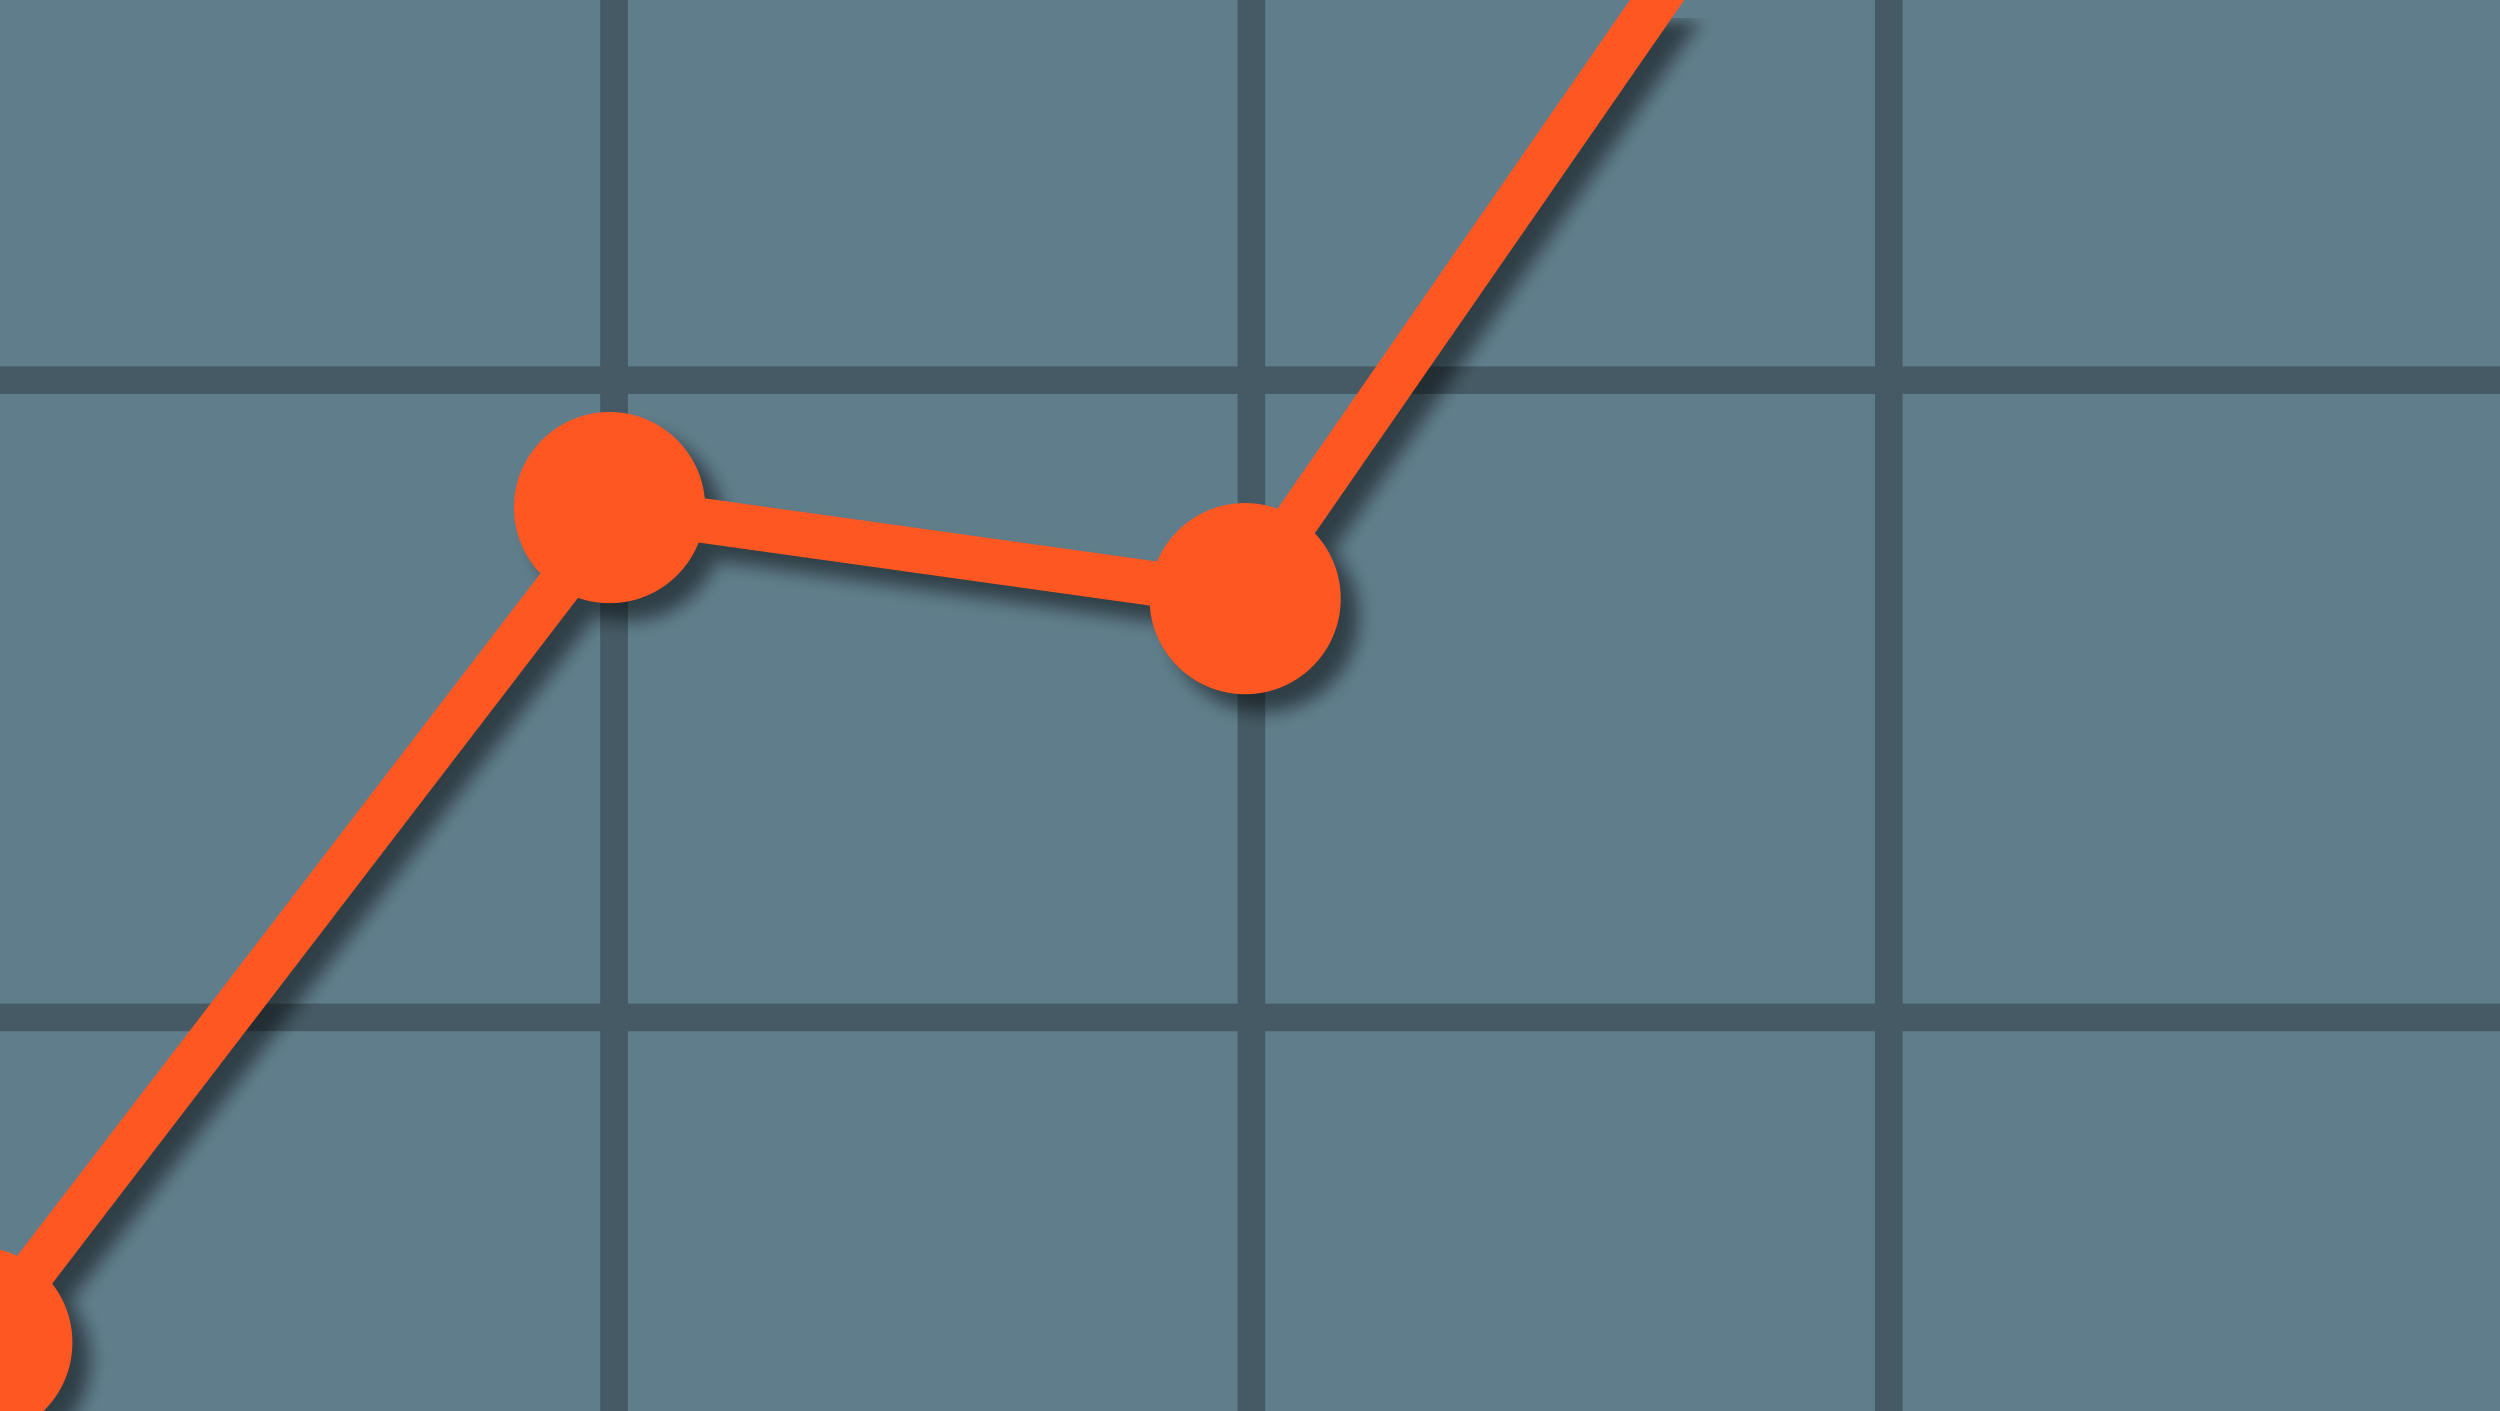
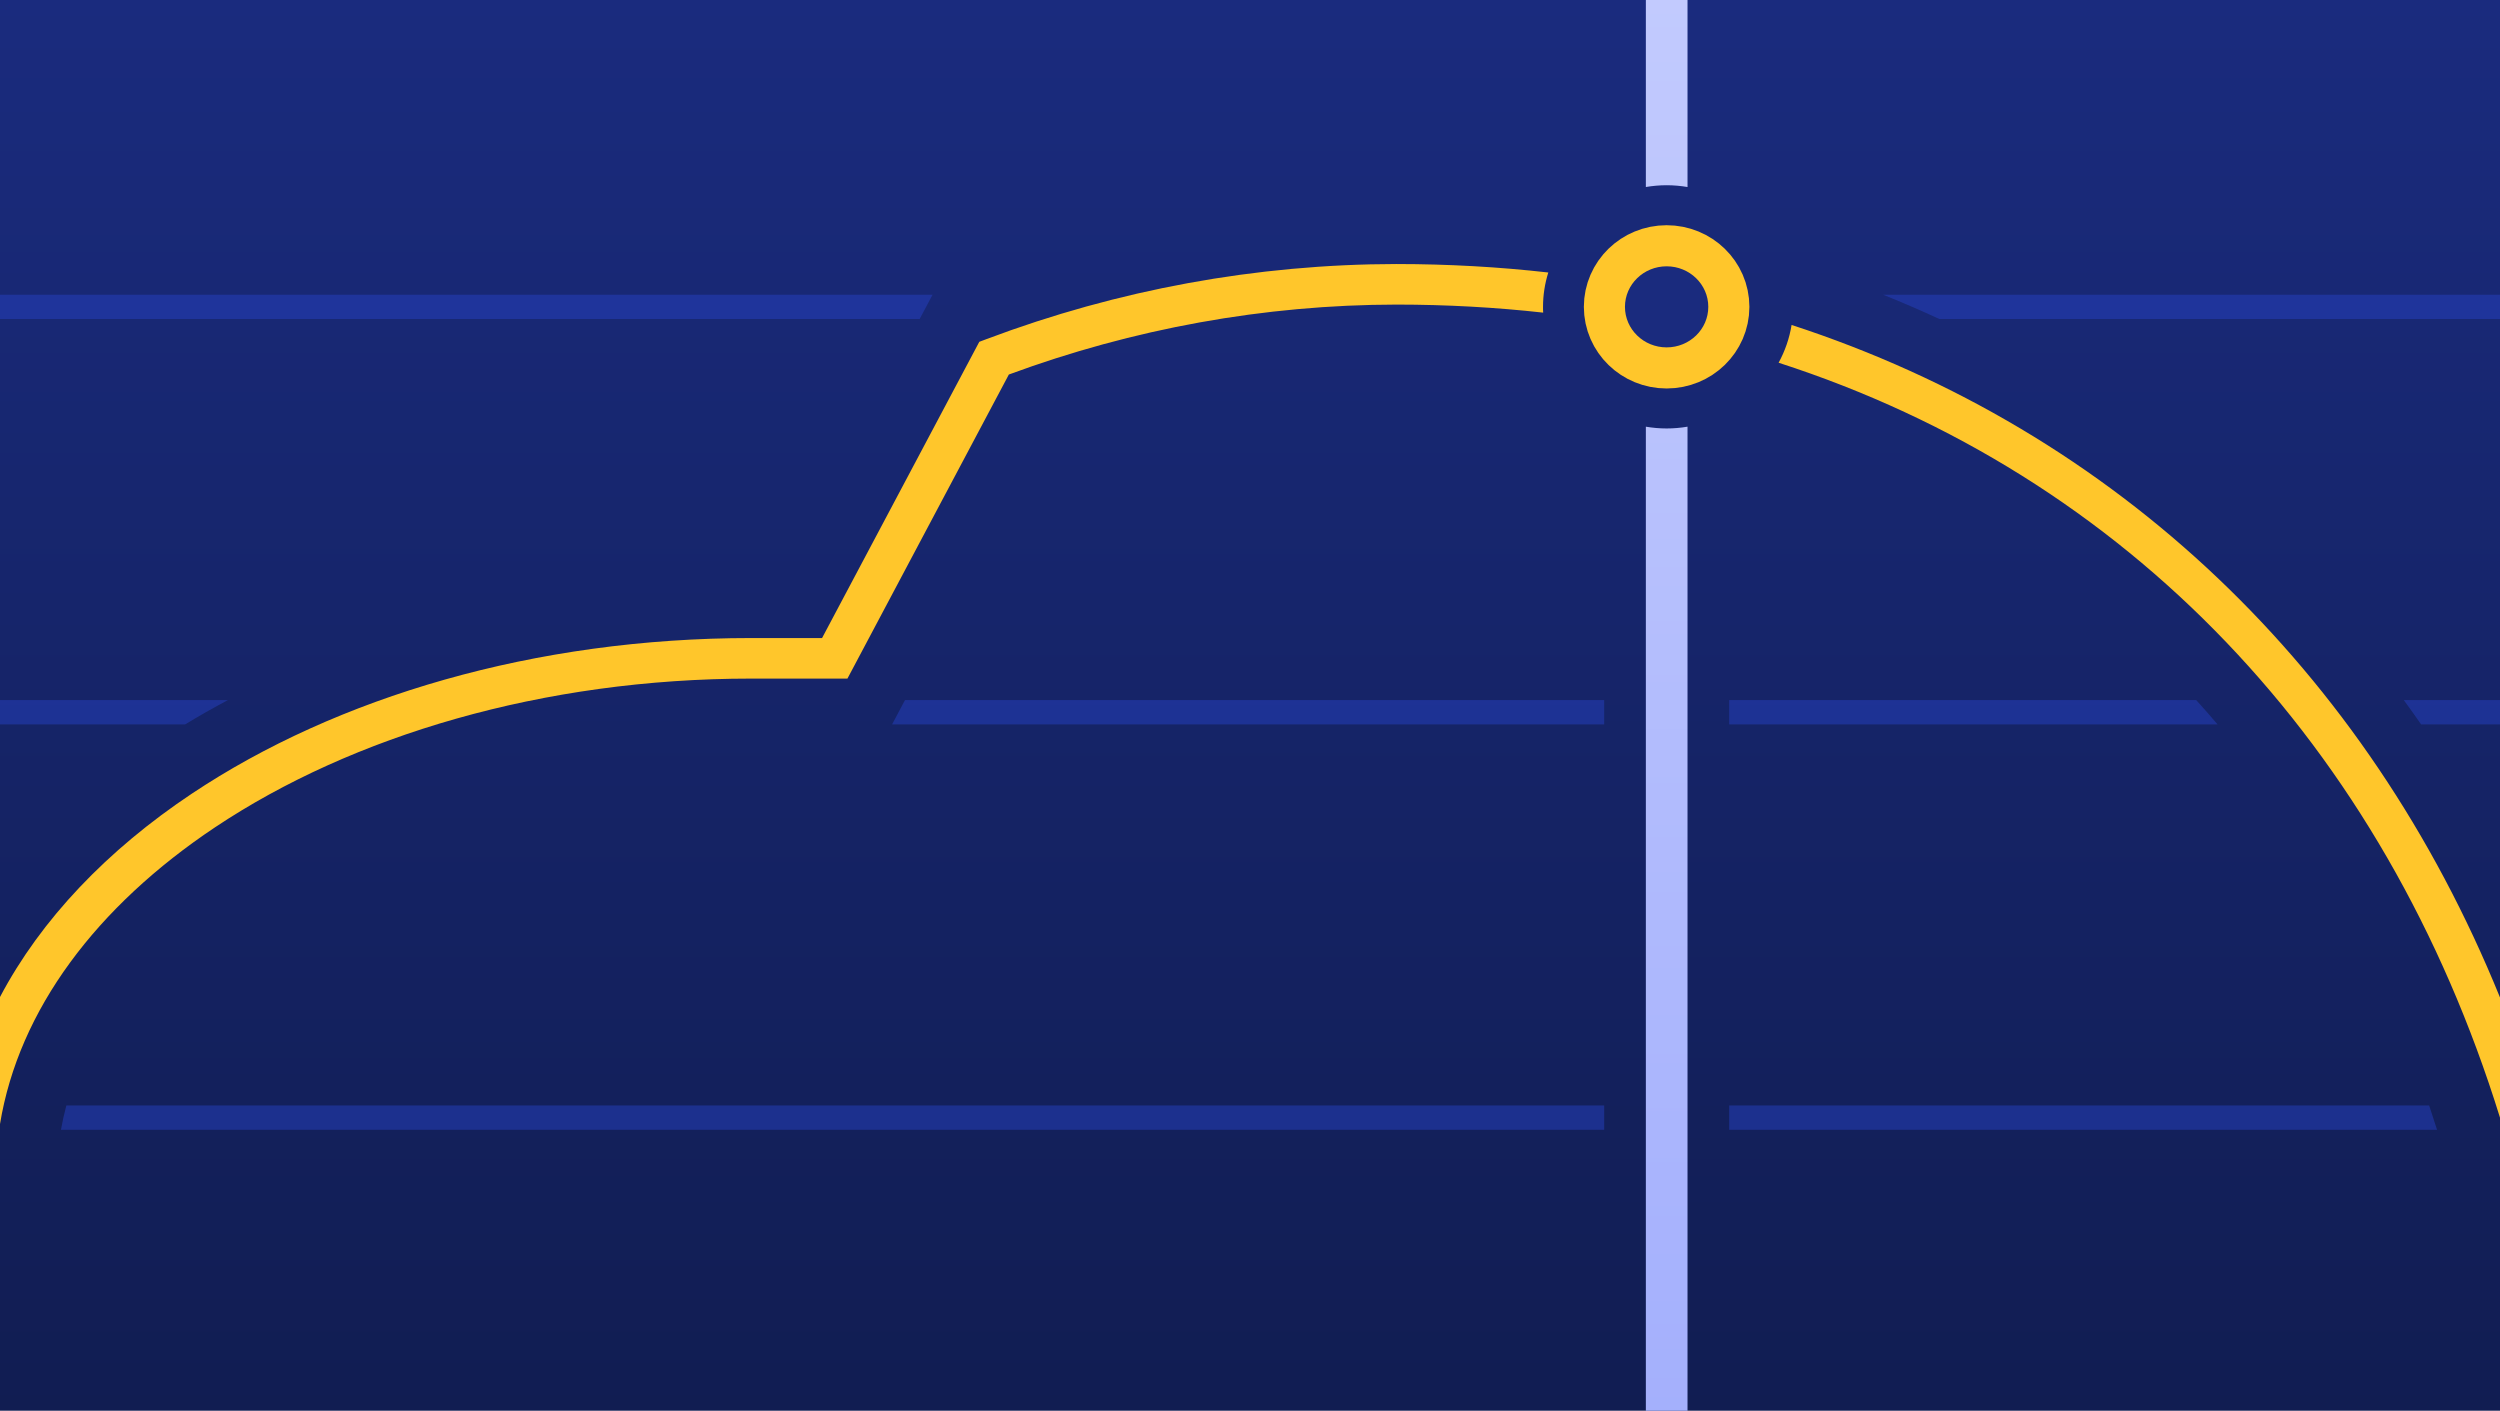
<svg xmlns="http://www.w3.org/2000/svg" xmlns:xlink="http://www.w3.org/1999/xlink" width="280" height="158" id="svg3443" version="1.1">
  <defs id="defs3445">
    <radialGradient xlink:href="#linearGradient3907" id="radialGradient4074" gradientUnits="userSpaceOnUse" gradientTransform="translate(0,-8.7072331e-6)" cx="126.264" cy="927.06" fx="126.264" fy="927.06" r="101.538" />
    <linearGradient id="linearGradient3907">
      <stop style="stop-color:#ffffff;stop-opacity:1;" offset="0" id="stop3909" />
      <stop style="stop-color:#b4b4b4;stop-opacity:1;" offset="1" id="stop3911" />
    </linearGradient>
    <linearGradient id="linearGradient3304">
      <stop style="stop-color:#ffffff;stop-opacity:1;" offset="0" id="stop3306" />
      <stop style="stop-color:#b4b4b4;stop-opacity:1;" offset="1" id="stop3308" />
    </linearGradient>
    <linearGradient id="linearGradient3311">
      <stop style="stop-color:#ffffff;stop-opacity:1;" offset="0" id="stop3313" />
      <stop style="stop-color:#b4b4b4;stop-opacity:1;" offset="1" id="stop3315" />
    </linearGradient>
    <linearGradient id="linearGradient3318">
      <stop style="stop-color:#ffffff;stop-opacity:1;" offset="0" id="stop3320" />
      <stop style="stop-color:#b4b4b4;stop-opacity:1;" offset="1" id="stop3322" />
    </linearGradient>
    <linearGradient id="linearGradient3325">
      <stop style="stop-color:#ffffff;stop-opacity:1;" offset="0" id="stop3327" />
      <stop style="stop-color:#b4b4b4;stop-opacity:1;" offset="1" id="stop3329" />
    </linearGradient>
    <linearGradient id="linearGradient3332">
      <stop style="stop-color:#ffffff;stop-opacity:1;" offset="0" id="stop3334" />
      <stop style="stop-color:#b4b4b4;stop-opacity:1;" offset="1" id="stop3336" />
    </linearGradient>
    <linearGradient id="linearGradient3339">
      <stop style="stop-color:#ffffff;stop-opacity:1;" offset="0" id="stop3341" />
      <stop style="stop-color:#b4b4b4;stop-opacity:1;" offset="1" id="stop3343" />
    </linearGradient>
    <linearGradient id="linearGradient3346">
      <stop style="stop-color:#ffffff;stop-opacity:1;" offset="0" id="stop3348" />
      <stop style="stop-color:#b4b4b4;stop-opacity:1;" offset="1" id="stop3350" />
    </linearGradient>
    <linearGradient id="linearGradient3353">
      <stop style="stop-color:#ffffff;stop-opacity:1;" offset="0" id="stop3355" />
      <stop style="stop-color:#b4b4b4;stop-opacity:1;" offset="1" id="stop3357" />
    </linearGradient>
    <linearGradient id="linearGradient3360">
      <stop style="stop-color:#ffffff;stop-opacity:1;" offset="0" id="stop3362" />
      <stop style="stop-color:#b4b4b4;stop-opacity:1;" offset="1" id="stop3364" />
    </linearGradient>
    <linearGradient id="linearGradient3367">
      <stop style="stop-color:#ffffff;stop-opacity:1;" offset="0" id="stop3369" />
      <stop style="stop-color:#b4b4b4;stop-opacity:1;" offset="1" id="stop3371" />
    </linearGradient>
    <linearGradient id="linearGradient3374">
      <stop style="stop-color:#ffffff;stop-opacity:1;" offset="0" id="stop3376" />
      <stop style="stop-color:#b4b4b4;stop-opacity:1;" offset="1" id="stop3378" />
    </linearGradient>
    <linearGradient id="linearGradient3381">
      <stop style="stop-color:#ffffff;stop-opacity:1;" offset="0" id="stop3383" />
      <stop style="stop-color:#b4b4b4;stop-opacity:1;" offset="1" id="stop3385" />
    </linearGradient>
    <linearGradient id="linearGradient3388">
      <stop style="stop-color:#ffffff;stop-opacity:1;" offset="0" id="stop3390" />
      <stop style="stop-color:#b4b4b4;stop-opacity:1;" offset="1" id="stop3392" />
    </linearGradient>
    <linearGradient id="linearGradient3395">
      <stop style="stop-color:#ffffff;stop-opacity:1;" offset="0" id="stop3397" />
      <stop style="stop-color:#b4b4b4;stop-opacity:1;" offset="1" id="stop3399" />
    </linearGradient>
    <linearGradient id="linearGradient3402">
      <stop style="stop-color:#ffffff;stop-opacity:1;" offset="0" id="stop3404" />
      <stop style="stop-color:#b4b4b4;stop-opacity:1;" offset="1" id="stop3406" />
    </linearGradient>
    <linearGradient id="linearGradient3409">
      <stop style="stop-color:#ffffff;stop-opacity:1;" offset="0" id="stop3411" />
      <stop style="stop-color:#b4b4b4;stop-opacity:1;" offset="1" id="stop3413" />
    </linearGradient>
    <filter id="filter4587" style="color-interpolation-filters:sRGB;">
      <feFlood id="feFlood4589" flood-opacity="0.5" flood-color="rgb(0,0,0)" result="flood" />
      <feComposite id="feComposite4591" in2="SourceGraphic" in="flood" operator="in" result="composite1" />
      <feGaussianBlur id="feGaussianBlur4593" in="composite" stdDeviation="1" result="blur" />
      <feOffset id="feOffset4595" dx="2" dy="2" result="offset" />
      <feComposite id="feComposite4597" in2="offset" in="SourceGraphic" operator="over" result="composite2" />
    </filter>
    <filter id="filter4733" style="color-interpolation-filters:sRGB;">
      <feFlood id="feFlood4735" flood-opacity="0.5" flood-color="rgb(0,0,0)" result="flood" />
      <feComposite id="feComposite4737" in2="SourceGraphic" in="flood" operator="in" result="composite1" />
      <feGaussianBlur id="feGaussianBlur4739" in="composite" stdDeviation="1" result="blur" />
      <feOffset id="feOffset4741" dx="2" dy="2" result="offset" />
      <feComposite id="feComposite4743" in2="offset" in="SourceGraphic" operator="over" result="composite2" />
    </filter>
+     <linearGradient xlink:href="#linearGradient5031" id="linearGradient5033" x1="4977.838" y1="1226.951" x2="4977.838" y2="1826.577" gradientUnits="userSpaceOnUse" gradientTransform="matrix(0.4666667,0,0,0.4540471,-2137.336,-611.5242)" />
+     <linearGradient id="linearGradient5031">
+       <stop style="stop-color:#ccd3fe;stop-opacity:1" offset="0" id="stop5027" />
+       <stop style="stop-color:#99a6fc;stop-opacity:1" offset="1" id="stop5029" />
+     </linearGradient>
+     <linearGradient xlink:href="#linearGradient5039" id="linearGradient5041" x1="4887.006" y1="1346.83" x2="4887.006" y2="1694.811" gradientUnits="userSpaceOnUse" gradientTransform="matrix(0.4666667,0,0,0.4540471,-2137.336,282.838)" />
+     <linearGradient id="linearGradient5039">
+       <stop style="stop-color:#2036a0;stop-opacity:1;" offset="0" id="stop5035" />
+       <stop style="stop-color:#1b2e89;stop-opacity:1" offset="1" id="stop5037" />
+     </linearGradient>
+     <linearGradient id="linearGradient4996">
+       <stop style="stop-color:#1a2b7e;stop-opacity:1;" offset="0" id="stop4992" />
+       <stop style="stop-color:#111d52;stop-opacity:1" offset="1" id="stop4994" />
+     </linearGradient>
+     <linearGradient xlink:href="#linearGradient4996" id="linearGradient958" x1="140.714" y1="894.362" x2="140.714" y2="1052.362" gradientUnits="userSpaceOnUse" />
  </defs>
-   <g id="layer1" transform="translate(0,-894.3622)">
-     <rect style="fill:#ffffff;fill-opacity:1;stroke:none;opacity:0.25" id="rect3648" width="280" height="158" x="0" y="894.362" />
-     <g id="g4763" transform="translate(0,-8)">
-       <g id="g4745">
-         <rect style="fill:#607d8b;fill-opacity:1;stroke:#455a64;stroke-width:3.076;stroke-miterlimit:4;stroke-opacity:1;stroke-dasharray:none" id="rect3821" width="71.382" height="71.382" x="-2.597" y="944.937" ry="0" />
-         <rect ry="0" y="944.937" x="68.786" height="71.382" width="71.382" id="rect3823" style="fill:#607d8b;fill-opacity:1;stroke:#455a64;stroke-width:3.076;stroke-miterlimit:4;stroke-opacity:1;stroke-dasharray:none" />
-         <rect style="fill:#607d8b;fill-opacity:1;stroke:#455a64;stroke-width:3.076;stroke-miterlimit:4;stroke-opacity:1;stroke-dasharray:none" id="rect3825" width="71.382" height="71.382" x="140.168" y="944.937" ry="0" />
-         <rect ry="0" y="944.937" x="211.551" height="71.382" width="71.382" id="rect3827" style="fill:#607d8b;fill-opacity:1;stroke:#455a64;stroke-width:3.076;stroke-miterlimit:4;stroke-opacity:1;stroke-dasharray:none" />
-         <rect ry="0" y="873.555" x="-2.597" height="71.382" width="71.382" id="rect4949" style="fill:#607d8b;fill-opacity:1;stroke:#455a64;stroke-width:3.076;stroke-miterlimit:4;stroke-opacity:1;stroke-dasharray:none" />
-         <rect style="fill:#607d8b;fill-opacity:1;stroke:#455a64;stroke-width:3.076;stroke-miterlimit:4;stroke-opacity:1;stroke-dasharray:none" id="rect4951" width="71.382" height="71.382" x="68.786" y="873.555" ry="0" />
-         <rect ry="0" y="873.555" x="140.168" height="71.382" width="71.382" id="rect4953" style="fill:#607d8b;fill-opacity:1;stroke:#455a64;stroke-width:3.076;stroke-miterlimit:4;stroke-opacity:1;stroke-dasharray:none" />
-         <rect style="fill:#607d8b;fill-opacity:1;stroke:#455a64;stroke-width:3.076;stroke-miterlimit:4;stroke-opacity:1;stroke-dasharray:none" id="rect4955" width="71.382" height="71.382" x="211.551" y="873.555" ry="0" />
-         <rect style="fill:#607d8b;fill-opacity:1;stroke:#455a64;stroke-width:3.076;stroke-miterlimit:4;stroke-opacity:1;stroke-dasharray:none" id="rect4957" width="71.382" height="71.382" x="-2.597" y="802.172" ry="0" />
-         <rect ry="0" y="802.172" x="68.786" height="71.382" width="71.382" id="rect4959" style="fill:#607d8b;fill-opacity:1;stroke:#455a64;stroke-width:3.076;stroke-miterlimit:4;stroke-opacity:1;stroke-dasharray:none" />
-         <rect style="fill:#607d8b;fill-opacity:1;stroke:#455a64;stroke-width:3.076;stroke-miterlimit:4;stroke-opacity:1;stroke-dasharray:none" id="rect4961" width="71.382" height="71.382" x="140.168" y="802.172" ry="0" />
-         <rect ry="0" y="802.172" x="211.551" height="71.382" width="71.382" id="rect4963" style="fill:#607d8b;fill-opacity:1;stroke:#455a64;stroke-width:3.076;stroke-miterlimit:4;stroke-opacity:1;stroke-dasharray:none" />
-         <rect style="fill:#607d8b;fill-opacity:1;stroke:#455a64;stroke-width:3.076;stroke-miterlimit:4;stroke-opacity:1;stroke-dasharray:none" id="rect3046" width="71.382" height="71.382" x="-2.597" y="1016.319" ry="0" />
-         <rect ry="0" y="1016.319" x="68.786" height="71.382" width="71.382" id="rect3048" style="fill:#607d8b;fill-opacity:1;stroke:#455a64;stroke-width:3.076;stroke-miterlimit:4;stroke-opacity:1;stroke-dasharray:none" />
-         <rect style="fill:#607d8b;fill-opacity:1;stroke:#455a64;stroke-width:3.076;stroke-miterlimit:4;stroke-opacity:1;stroke-dasharray:none" id="rect3050" width="71.382" height="71.382" x="140.168" y="1016.319" ry="0" />
-         <rect ry="0" y="1016.319" x="211.551" height="71.382" width="71.382" id="rect3052" style="fill:#607d8b;fill-opacity:1;stroke:#455a64;stroke-width:3.076;stroke-miterlimit:4;stroke-opacity:1;stroke-dasharray:none" />
-       </g>
-       <g style="filter:url(#filter4733)" id="g4718">
-         <path transform="matrix(4.282949,0,0,4.282949,-220.8233,644.4167)" d="M 70,73.5 C 70,74.881 68.881,76 67.5,76 66.119,76 65,74.881 65,73.5 65,72.119 66.119,71 67.5,71 c 1.381,0 2.5,1.119 2.5,2.5 z" id="path4965" style="fill:#ff5722;fill-opacity:1;stroke:none" />
-         <path style="fill:#ff5722;fill-opacity:1;stroke:none" id="path4967" d="M 70,73.5 C 70,74.881 68.881,76 67.5,76 66.119,76 65,74.881 65,73.5 65,72.119 66.119,71 67.5,71 c 1.381,0 2.5,1.119 2.5,2.5 z" transform="matrix(4.282949,0,0,4.282949,-149.6448,654.6143)" />
-         <path style="fill:#ff5722;fill-opacity:1;stroke:none" id="path4971" d="M 70,73.5 C 70,74.881 68.881,76 67.5,76 66.119,76 65,74.881 65,73.5 65,72.119 66.119,71 67.5,71 c 1.381,0 2.5,1.119 2.5,2.5 z" transform="matrix(4.282949,0,0,4.282949,-78.05833,549.58)" />
-         <path transform="matrix(4.282949,0,0,4.282949,-6.165968,504.7111)" d="M 70,73.5 C 70,74.881 68.881,76 67.5,76 66.119,76 65,74.881 65,73.5 65,72.119 66.119,71 67.5,71 c 1.381,0 2.5,1.119 2.5,2.5 z" id="path4973" style="fill:#ff5722;fill-opacity:1;stroke:none" />
-         <path id="path4975" d="M 137.619,968.901 68.276,959.214" style="fill:none;stroke:#ff5722;stroke-width:5;stroke-linecap:butt;stroke-linejoin:miter;stroke-miterlimit:4;stroke-opacity:1;stroke-dasharray:none" />
-         <path style="fill:none;stroke:#ff5722;stroke-width:5;stroke-linecap:butt;stroke-linejoin:miter;stroke-miterlimit:4;stroke-opacity:1;stroke-dasharray:none" d="M 211.551,864.887 139.148,969.411" id="path4977" />
-         <path style="fill:none;stroke:#ff5722;stroke-width:5;stroke-linecap:butt;stroke-linejoin:miter;stroke-miterlimit:4;stroke-opacity:1;stroke-dasharray:none" d="m 282.423,819.508 -71.892,44.869" id="path4981" />
-         <path style="fill:#ff5722;fill-opacity:1;stroke:none" id="path4945" d="M 70,73.5 C 70,74.881 68.881,76 67.5,76 66.119,76 65,74.881 65,73.5 65,72.119 66.119,71 67.5,71 c 1.381,0 2.5,1.119 2.5,2.5 z" transform="matrix(4.282949,0,0,4.282949,-291.6959,737.9278)" />
-         <path style="fill:none;stroke:#ff5722;stroke-width:5;stroke-linecap:butt;stroke-linejoin:miter;stroke-miterlimit:4;stroke-opacity:1;stroke-dasharray:none" d="M 67.766,961.253 -2.597,1053.03" id="path4947" />
-       </g>
+   <g id="layer1" transform="translate(0,-894.3622)" style="display:inline">
+     <rect style="opacity:0.25;fill:#ffffff;fill-opacity:1;stroke:none" id="rect3648" width="280" height="158" x="0" y="894.362" />
+     <rect style="opacity:1;fill:url(#linearGradient958);fill-opacity:1;stroke:none;stroke-width:3;stroke-linecap:butt;stroke-linejoin:miter;stroke-miterlimit:4;stroke-dasharray:none;stroke-dashoffset:0;stroke-opacity:1;paint-order:markers stroke fill" id="rect950" width="280" height="158" x="0" y="894.362" />
+     <path style="color:#000000;font-style:normal;font-variant:normal;font-weight:normal;font-stretch:normal;font-size:medium;line-height:normal;font-family:sans-serif;font-variant-ligatures:normal;font-variant-position:normal;font-variant-caps:normal;font-variant-numeric:normal;font-variant-alternates:normal;font-feature-settings:normal;text-indent:0;text-align:start;text-decoration:none;text-decoration-line:none;text-decoration-style:solid;text-decoration-color:#000000;letter-spacing:normal;word-spacing:normal;text-transform:none;writing-mode:lr-tb;direction:ltr;text-orientation:mixed;dominant-baseline:auto;baseline-shift:baseline;text-anchor:start;white-space:normal;shape-padding:0;clip-rule:nonzero;display:inline;overflow:visible;visibility:visible;opacity:1;isolation:auto;mix-blend-mode:normal;color-interpolation:sRGB;color-interpolation-filters:linearRGB;solid-color:#000000;solid-opacity:1;vector-effect:none;fill:url(#linearGradient5041);fill-opacity:1;fill-rule:nonzero;stroke:none;stroke-width:2.762;stroke-linecap:butt;stroke-linejoin:miter;stroke-miterlimit:4;stroke-dasharray:none;stroke-dashoffset:0;stroke-opacity:1;color-rendering:auto;image-rendering:auto;shape-rendering:auto;text-rendering:auto;enable-background:accumulate" d="m 0,927.369 v 2.722 h 103.003 l 1.445,-2.722 z m 210.905,0 c 2.132,0.855 4.231,1.766 6.303,2.722 H 280 v -2.722 z M 0,972.771 v 2.725 h 20.731 c 1.558,-0.946 3.159,-1.853 4.796,-2.725 z m 101.36,0 -1.446,2.725 h 79.754 v -2.725 z m 92.308,0 v 2.725 h 54.7 c -0.786,-0.922 -1.581,-1.832 -2.393,-2.725 z m 75.555,0 c 0.658,0.899 1.305,1.807 1.943,2.725 H 280 v -2.725 z M 7.432,1018.176 c -0.244,0.903 -0.443,1.812 -0.605,2.725 H 179.668 v -2.725 z m 186.236,0 v 2.725 h 79.283 c -0.287,-0.915 -0.583,-1.823 -0.886,-2.725 z" id="path4967-9" />
+     <g id="g971">
+       <path id="path4980" transform="translate(0,894.3622)" d="M 184.336 0 L 184.336 20.945 C 185.095 20.817 185.872 20.746 186.664 20.746 C 187.46 20.746 188.239 20.818 189.002 20.947 L 189.002 0 L 184.336 0 z M 189.002 47.787 C 188.239 47.917 187.46 47.988 186.664 47.988 C 185.872 47.988 185.095 47.917 184.336 47.789 L 184.336 158 L 189.002 158 L 189.002 47.787 z " style="color:#000000;font-style:normal;font-variant:normal;font-weight:normal;font-stretch:normal;font-size:medium;line-height:normal;font-family:sans-serif;font-variant-ligatures:normal;font-variant-position:normal;font-variant-caps:normal;font-variant-numeric:normal;font-variant-alternates:normal;font-feature-settings:normal;text-indent:0;text-align:start;text-decoration:none;text-decoration-line:none;text-decoration-style:solid;text-decoration-color:#000000;letter-spacing:normal;word-spacing:normal;text-transform:none;writing-mode:lr-tb;direction:ltr;text-orientation:mixed;dominant-baseline:auto;baseline-shift:baseline;text-anchor:start;white-space:normal;shape-padding:0;clip-rule:nonzero;display:inline;overflow:visible;visibility:visible;opacity:1;isolation:auto;mix-blend-mode:normal;color-interpolation:sRGB;color-interpolation-filters:linearRGB;solid-color:#000000;solid-opacity:1;vector-effect:none;fill:url(#linearGradient5033);fill-opacity:1;fill-rule:nonzero;stroke:none;stroke-width:4.603;stroke-linecap:butt;stroke-linejoin:miter;stroke-miterlimit:4;stroke-dasharray:none;stroke-dashoffset:0;stroke-opacity:1;color-rendering:auto;image-rendering:auto;shape-rendering:auto;text-rendering:auto;enable-background:accumulate" />
+       <path id="path4984" d="m 156.424,923.933 c -15.708,0.022 -31.229,2.871 -45.92,8.403 l -0.823,0.309 -17.61,33.178 h -7.909 c -24.275,0 -46.451,6.608 -62.692,17.439 C 12.046,989.546 4.598,997.307 0,1006.028 v 14.23 C 2.1,1007.458 10.826,995.863 24.107,987.006 39.441,976.78 60.761,970.364 84.162,970.364 h 10.751 l 18.079,-34.056 c 13.926,-5.138 28.586,-7.812 43.436,-7.833 5.598,0.004 11.07,0.308 16.408,0.902 -0.018,-0.215 -0.018,-0.43 -0.018,-0.647 0,-1.332 0.209,-2.623 0.591,-3.848 -5.528,-0.625 -11.192,-0.945 -16.981,-0.948 z m 44.233,6.823 c -0.239,1.5 -0.74,2.926 -1.452,4.233 38.936,12.577 67.825,42.707 80.795,84.553 v -13.462 c -14.932,-36.752 -42.981,-63.465 -79.343,-75.324 z" style="color:#000000;font-style:normal;font-variant:normal;font-weight:normal;font-stretch:normal;font-size:medium;line-height:normal;font-family:sans-serif;font-variant-ligatures:normal;font-variant-position:normal;font-variant-caps:normal;font-variant-numeric:normal;font-variant-alternates:normal;font-feature-settings:normal;text-indent:0;text-align:start;text-decoration:none;text-decoration-line:none;text-decoration-style:solid;text-decoration-color:#000000;letter-spacing:normal;word-spacing:normal;text-transform:none;writing-mode:lr-tb;direction:ltr;text-orientation:mixed;dominant-baseline:auto;baseline-shift:baseline;text-anchor:start;white-space:normal;shape-padding:0;clip-rule:nonzero;display:inline;overflow:visible;visibility:visible;opacity:1;isolation:auto;mix-blend-mode:normal;color-interpolation:sRGB;color-interpolation-filters:linearRGB;solid-color:#000000;solid-opacity:1;vector-effect:none;fill:#ffc62b;fill-opacity:1;fill-rule:nonzero;stroke:none;stroke-width:4.603;stroke-linecap:butt;stroke-linejoin:miter;stroke-miterlimit:4;stroke-dasharray:none;stroke-dashoffset:0;stroke-opacity:1;paint-order:markers stroke fill;color-rendering:auto;image-rendering:auto;shape-rendering:auto;text-rendering:auto;enable-background:accumulate" />
+       <path id="circle4988" d="m 191.329,928.729 a 4.667,4.54 0 0 1 -4.667,4.54 4.667,4.54 0 0 1 -4.667,-4.54 4.667,4.54 0 0 1 4.667,-4.54 4.667,4.54 0 0 1 4.667,4.54 z" style="opacity:1;fill:#1a2b7e;fill-opacity:1;stroke:#ffc62b;stroke-width:9.206;stroke-linecap:square;stroke-linejoin:round;stroke-miterlimit:4;stroke-dasharray:none;stroke-dashoffset:0;stroke-opacity:1;paint-order:markers stroke fill" />
    </g>
  </g>
</svg>
